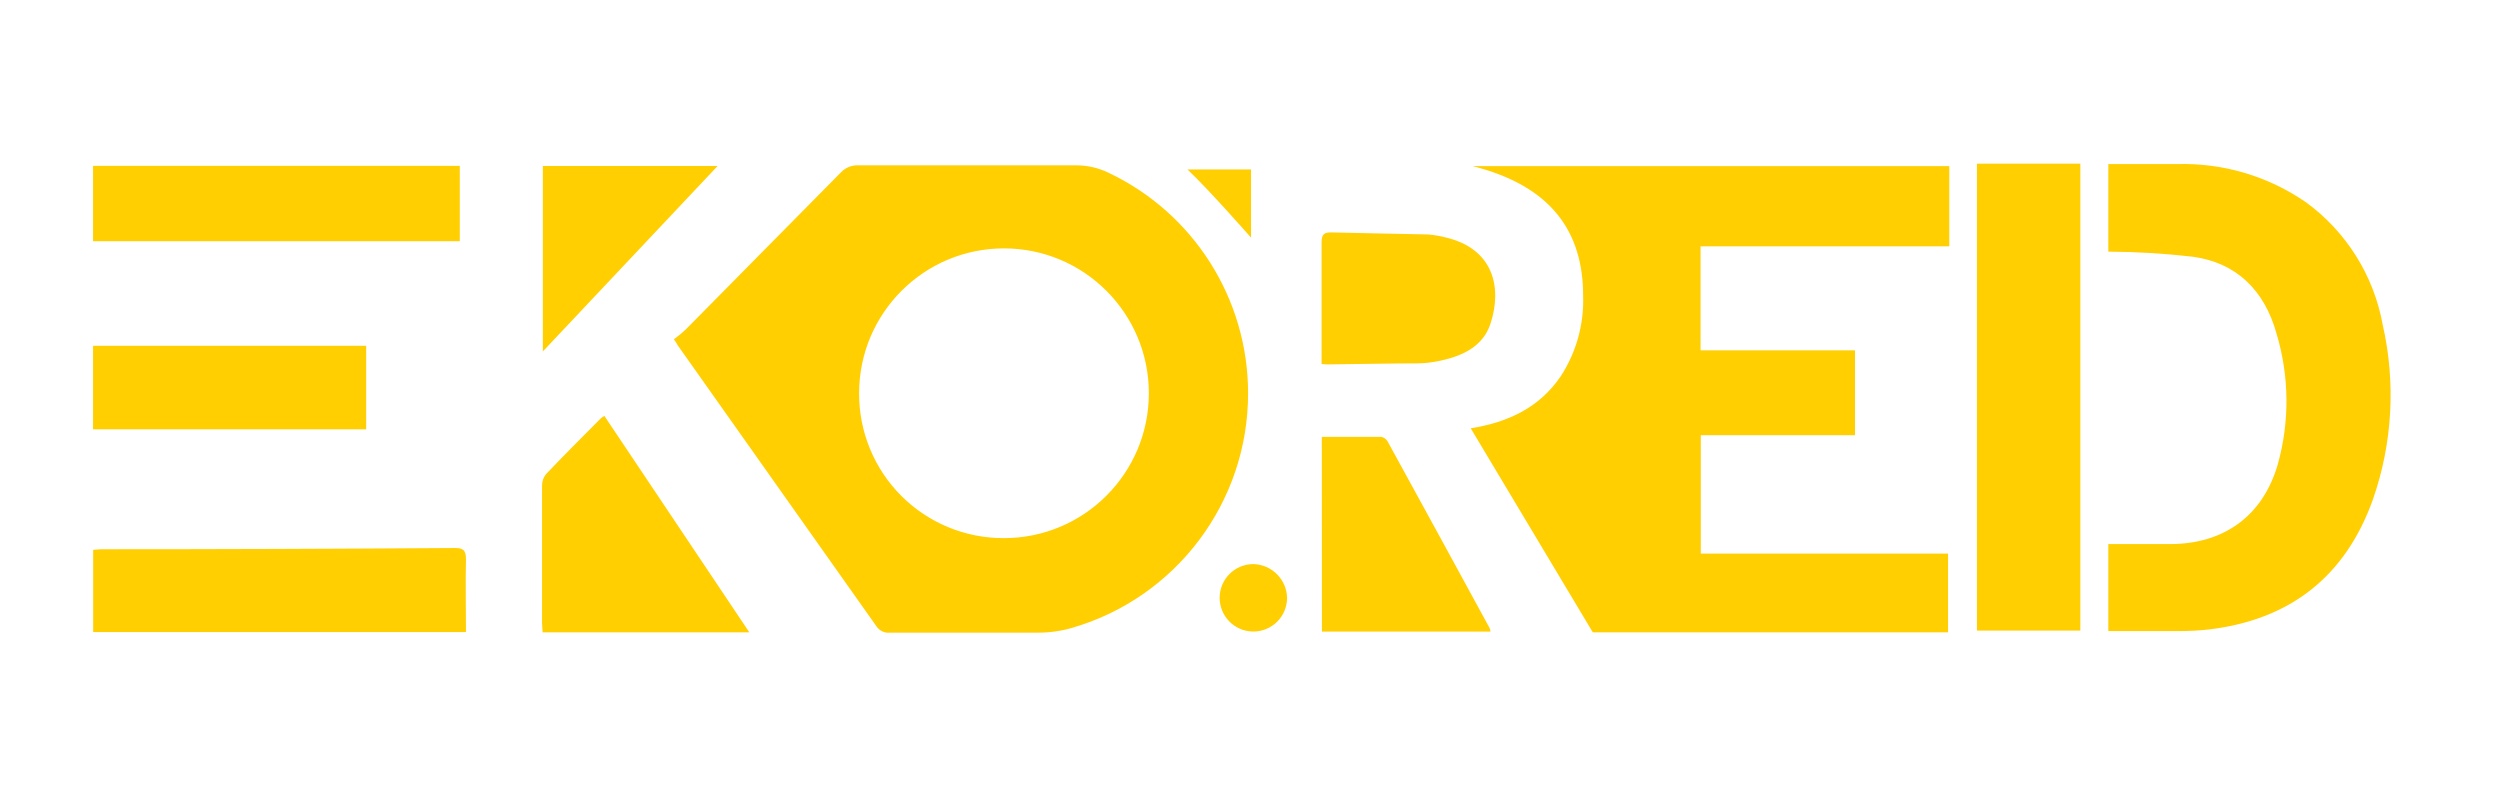
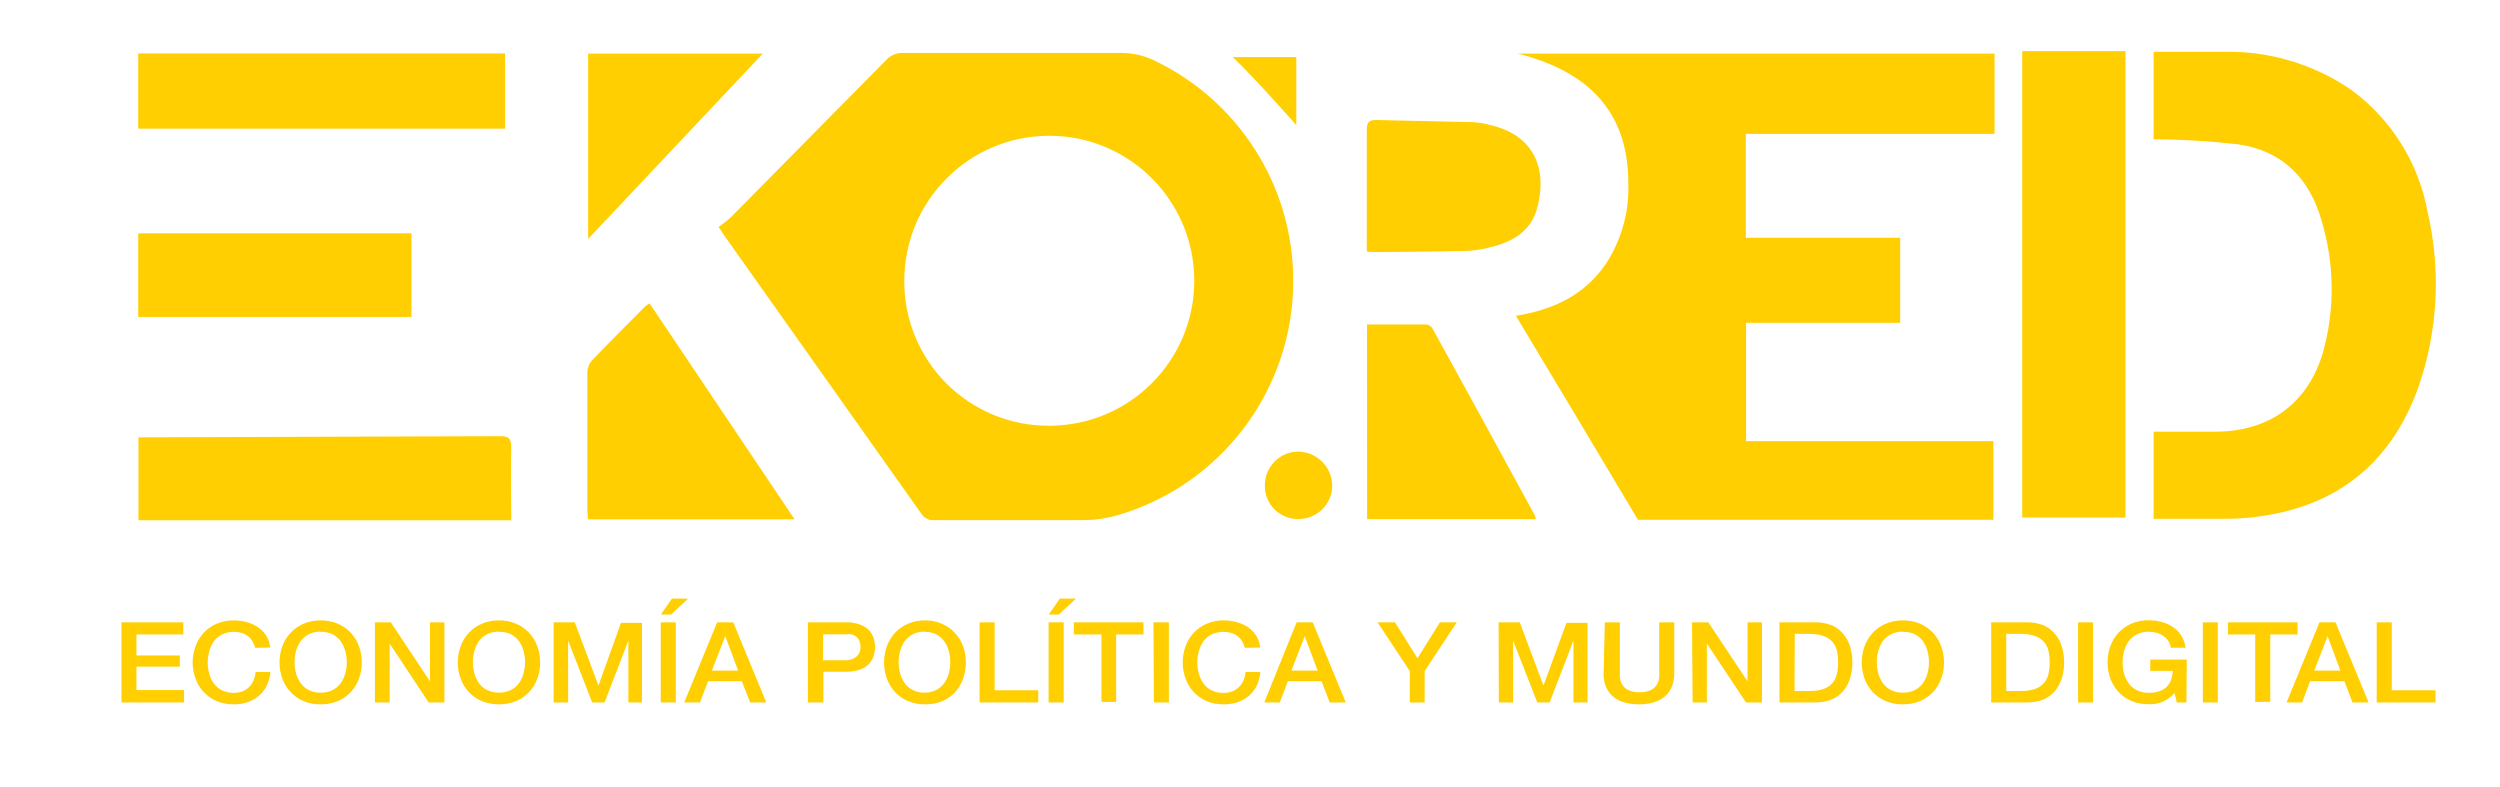
<svg xmlns="http://www.w3.org/2000/svg" viewBox="0 0 222.44 69.97">
  <defs>
    <style>
      .cls-1 {
        fill: #FFCF01
      }
    </style>
  </defs>
  <g id="Layer_3" data-name="Layer 3">
-     <path d="M130.86 38.11c3.34-.54 6.1-1.84 8-4.62a12.35 12.35 0 0 0 2-7.18c0-5.67-2.82-9.77-9.84-11.53h42.42v7.14h-22.13v9.25h13.74v7.55h-13.72v10.54h22v7h-31.61ZM8.29 48.92c.25 0 .47-.05.68-.05q15.75 0 31.49-.11c.73 0 1 .16 1 1-.05 2.13 0 4.27 0 6.48H8.29ZM40.91 14.76v6.7H8.28v-6.7ZM53.77 37l12.9 19.26H48.28c0-.27-.05-.54-.05-.81V43.2a1.6 1.6 0 0 1 .34-1c1.59-1.67 3.22-3.3 4.85-4.94a2.8 2.8 0 0 1 .35-.26ZM117.61 38.87h5.3a.84.84 0 0 1 .55.4q4.56 8.31 9.09 16.63a1.1 1.1 0 0 1 .07.3h-15Z" class="cls-1" />
-     <path d="M117.59 32.39V21.56c0-.7.21-.9.9-.88 2.85.08 5.7.11 8.56.18a9.27 9.27 0 0 1 1.63.28c4.18 1 5 4.42 3.94 7.65-.65 2-2.42 2.85-4.36 3.28a10.23 10.23 0 0 1-2 .26c-2.63 0-5.26.07-7.9.09-.25.02-.47-.01-.77-.03ZM63.85 14.77 48.3 31.27v-16.5ZM8.28 38.2v-7.43h24.3v7.43ZM108.52 53.19a3 3 0 0 1 3-3 3.08 3.08 0 0 1 3 3 3 3 0 0 1-3.08 3 3 3 0 0 1-2.92-3ZM111.05 35a21.71 21.71 0 0 0-12.42-19.63 6.59 6.59 0 0 0-2.86-.66H76.33a2 2 0 0 0-1.52.64q-6.9 7-13.83 14a10.55 10.55 0 0 1-1 .82v.05a3.12 3.12 0 0 1 .31.49Q69.12 43.21 78 55.75a1.27 1.27 0 0 0 1.2.54h13.17a10.71 10.71 0 0 0 3-.42A21.72 21.72 0 0 0 111.05 35Zm-34.61 0a12.89 12.89 0 1 1 12.89 12.88A12.83 12.83 0 0 1 76.44 35ZM111.31 21.14s-3.74-4.26-5.65-6.06h5.65ZM185.1 14.56h-9.2v41.55h9.2ZM212 28.88A17.29 17.29 0 0 0 205.18 18a19.24 19.24 0 0 0-11.52-3.4h-6.07v7.79a68.65 68.65 0 0 1 7.5.45c3.91.53 6.39 3 7.46 6.82a20.89 20.89 0 0 1 .12 11.65c-1.33 4.59-4.78 7.09-9.57 7.1h-5.51v7.74H194a23.41 23.41 0 0 0 2.6-.15c7.22-.88 12.11-4.75 14.54-11.58a28.16 28.16 0 0 0 .86-15.54Z" class="cls-1" />
+     <path d="M10.81 55.37h5.5v1.08h-4.17v1.87H16v1h-3.86v2.08h4.24v1.1h-5.57ZM22.71 57.64a2.44 2.44 0 0 0-.24-.57 1.63 1.63 0 0 0-.38-.45 1.7 1.7 0 0 0-.55-.29 2.35 2.35 0 0 0-.74-.11 2.32 2.32 0 0 0-1.05.23 2 2 0 0 0-.72.61 2.45 2.45 0 0 0-.41.88 3.72 3.72 0 0 0-.14 1 3.77 3.77 0 0 0 .14 1 2.49 2.49 0 0 0 .41.87 1.87 1.87 0 0 0 .72.61 2.44 2.44 0 0 0 1.85.09 2 2 0 0 0 .59-.4 1.86 1.86 0 0 0 .38-.6 2.82 2.82 0 0 0 .18-.72h1.31a3.15 3.15 0 0 1-.3 1.16 2.69 2.69 0 0 1-.68.92 3.11 3.11 0 0 1-1 .59 3.74 3.74 0 0 1-1.28.21 3.9 3.9 0 0 1-1.53-.29 3.42 3.42 0 0 1-1.15-.81 3.28 3.28 0 0 1-.72-1.19 4.12 4.12 0 0 1 0-2.88 3.36 3.36 0 0 1 .72-1.19 3.42 3.42 0 0 1 1.15-.81 3.73 3.73 0 0 1 1.53-.3 4.26 4.26 0 0 1 1.21.17 3.1 3.1 0 0 1 1 .48 2.57 2.57 0 0 1 .71.76 2.77 2.77 0 0 1 .33 1ZM28.53 55.2a3.78 3.78 0 0 1 1.54.3 3.42 3.42 0 0 1 1.15.81 3.68 3.68 0 0 1 .72 1.19 4.27 4.27 0 0 1 0 2.88 3.58 3.58 0 0 1-.72 1.19 3.42 3.42 0 0 1-1.15.81 4 4 0 0 1-1.54.29 3.9 3.9 0 0 1-1.53-.29 3.32 3.32 0 0 1-1.15-.81 3.44 3.44 0 0 1-.73-1.19 4.27 4.27 0 0 1 0-2.88 3.54 3.54 0 0 1 .73-1.19A3.32 3.32 0 0 1 27 55.5a3.73 3.73 0 0 1 1.53-.3Zm0 1a2.29 2.29 0 0 0-1.05.23 2 2 0 0 0-.72.61 2.65 2.65 0 0 0-.42.88 3.71 3.71 0 0 0-.13 1 3.76 3.76 0 0 0 .13 1 2.7 2.7 0 0 0 .42.87 1.87 1.87 0 0 0 .72.61 2.17 2.17 0 0 0 1.05.23 2.21 2.21 0 0 0 1.06-.23 2 2 0 0 0 .72-.61 2.9 2.9 0 0 0 .41-.87 3.77 3.77 0 0 0 .14-1 3.72 3.72 0 0 0-.14-1 2.85 2.85 0 0 0-.41-.88 2.13 2.13 0 0 0-.72-.61 2.33 2.33 0 0 0-1.06-.21ZM33.36 55.37h1.41l3.49 5.25v-5.25h1.28v7.13h-1.4l-3.47-5.24v5.24h-1.31ZM44.4 55.2a3.73 3.73 0 0 1 1.53.3 3.32 3.32 0 0 1 1.15.81 3.54 3.54 0 0 1 .73 1.19 4.27 4.27 0 0 1 0 2.88 3.44 3.44 0 0 1-.73 1.19 3.32 3.32 0 0 1-1.15.81 4.21 4.21 0 0 1-3.07 0 3.41 3.41 0 0 1-1.87-2 4.12 4.12 0 0 1 0-2.88 3.51 3.51 0 0 1 .72-1.19 3.42 3.42 0 0 1 1.15-.81 3.74 3.74 0 0 1 1.54-.3Zm0 1a2.33 2.33 0 0 0-1.06.23 2 2 0 0 0-.72.61 2.64 2.64 0 0 0-.41.88 3.72 3.72 0 0 0-.14 1 3.77 3.77 0 0 0 .14 1 2.68 2.68 0 0 0 .41.87 1.94 1.94 0 0 0 .72.61 2.53 2.53 0 0 0 2.11 0 1.87 1.87 0 0 0 .72-.61 2.49 2.49 0 0 0 .41-.87 3.77 3.77 0 0 0 .14-1 3.72 3.72 0 0 0-.14-1 2.45 2.45 0 0 0-.41-.88 2 2 0 0 0-.72-.61 2.32 2.32 0 0 0-1.05-.21ZM49.26 55.37h1.88L53.25 61l2-5.58h1.87v7.08h-1.21V57l-2.12 5.5h-1.1L50.55 57v5.5h-1.29ZM58.79 55.37h1.34v7.13h-1.34Zm1-2.11h1.44l-1.52 1.42h-.91ZM63.81 55.37h1.43l2.94 7.13h-1.43L66 60.61h-3l-.72 1.89h-1.4Zm-.47 4.3h2.34l-1.15-3.07ZM71.88 55.37h3.38a3.49 3.49 0 0 1 1.32.22 2.14 2.14 0 0 1 .8.55 1.93 1.93 0 0 1 .38.72 3.27 3.27 0 0 1 .1.72 3.11 3.11 0 0 1-.1.71 1.93 1.93 0 0 1-.38.72 2 2 0 0 1-.8.54 3.49 3.49 0 0 1-1.32.22h-2v2.73h-1.38Zm1.34 3.38h2a1.88 1.88 0 0 0 .46-.06 1.3 1.3 0 0 0 .43-.2 1 1 0 0 0 .33-.36 1.16 1.16 0 0 0 .12-.56 1.39 1.39 0 0 0-.11-.58.94.94 0 0 0-.29-.36 1 1 0 0 0-.41-.19 2.76 2.76 0 0 0-.51 0h-2ZM82.28 55.2a3.73 3.73 0 0 1 1.53.3 3.32 3.32 0 0 1 1.15.81 3.54 3.54 0 0 1 .73 1.19 4.27 4.27 0 0 1 0 2.88 3.44 3.44 0 0 1-.69 1.19 3.32 3.32 0 0 1-1.15.81 3.9 3.9 0 0 1-1.53.29 4 4 0 0 1-1.54-.29 3.42 3.42 0 0 1-1.15-.81 3.58 3.58 0 0 1-.72-1.19 4.27 4.27 0 0 1 0-2.88 3.68 3.68 0 0 1 .72-1.19 3.42 3.42 0 0 1 1.15-.81 3.78 3.78 0 0 1 1.5-.3Zm0 1a2.33 2.33 0 0 0-1.06.23 2.13 2.13 0 0 0-.72.61 2.85 2.85 0 0 0-.41.88 3.72 3.72 0 0 0-.14 1 3.77 3.77 0 0 0 .14 1 2.9 2.9 0 0 0 .41.87 2 2 0 0 0 .72.61 2.21 2.21 0 0 0 1.06.23 2.17 2.17 0 0 0 1-.23 1.87 1.87 0 0 0 .72-.61 2.7 2.7 0 0 0 .42-.87 3.76 3.76 0 0 0 .13-1 3.71 3.71 0 0 0-.13-1 2.65 2.65 0 0 0-.42-.88 2 2 0 0 0-.72-.61 2.29 2.29 0 0 0-1-.21ZM87.16 55.37h1.34v6.05h3.88v1.08h-5.22ZM93.3 55.37h1.34v7.13H93.3Zm1-2.11h1.44l-1.54 1.42h-.89ZM95.55 55.37h6.19v1.08h-2.43v6H98v-6h-2.45ZM102.63 55.37H104v7.13h-1.33ZM110.76 57.64a2.43 2.43 0 0 0-.23-.57 1.67 1.67 0 0 0-.39-.45 1.7 1.7 0 0 0-.55-.29 2.52 2.52 0 0 0-1.79.12 2 2 0 0 0-.72.61 2.64 2.64 0 0 0-.41.88 3.72 3.72 0 0 0-.14 1 3.77 3.77 0 0 0 .14 1 2.68 2.68 0 0 0 .41.87 1.87 1.87 0 0 0 .72.61 2.21 2.21 0 0 0 1.06.23 2.14 2.14 0 0 0 .79-.14 1.75 1.75 0 0 0 1-1 2.46 2.46 0 0 0 .18-.72h1.31a3.36 3.36 0 0 1-.29 1.16 3 3 0 0 1-.68.92 3.27 3.27 0 0 1-1 .59 3.72 3.72 0 0 1-1.27.21 3.92 3.92 0 0 1-1.54-.29 3.42 3.42 0 0 1-1.15-.81 3.28 3.28 0 0 1-.72-1.19 4.12 4.12 0 0 1 0-2.88 3.36 3.36 0 0 1 .72-1.19 3.42 3.42 0 0 1 1.15-.81 3.74 3.74 0 0 1 1.54-.3 4.24 4.24 0 0 1 1.2.17 3.25 3.25 0 0 1 1 .48 2.67 2.67 0 0 1 .7.76 2.45 2.45 0 0 1 .33 1ZM115.37 55.37h1.43l2.94 7.13h-1.43l-.72-1.89h-3l-.72 1.89h-1.38Zm-.47 4.3h2.34l-1.15-3.07ZM125.44 59.71l-2.87-4.34h1.55l2 3.2 2-3.2h1.5l-2.86 4.34v2.79h-1.33ZM133.34 55.37h1.88l2.11 5.63 2.05-5.58h1.87v7.08H140V57l-2.12 5.5h-1.1l-2.15-5.5v5.5h-1.27ZM142.79 55.37h1.34v4.88a1.66 1.66 0 0 0 .22.67 1.25 1.25 0 0 0 .53.48 2.16 2.16 0 0 0 1 .19 2.11 2.11 0 0 0 1-.19 1.34 1.34 0 0 0 .54-.48 1.51 1.51 0 0 0 .21-.67 5.79 5.79 0 0 0 0-.72v-4.16h1.34v4.57a2.94 2.94 0 0 1-.23 1.19 2.26 2.26 0 0 1-.63.86 2.74 2.74 0 0 1-1 .51 4.74 4.74 0 0 1-1.29.17 4.61 4.61 0 0 1-1.28-.17 2.58 2.58 0 0 1-1-.51 2.29 2.29 0 0 1-.64-.86 2.94 2.94 0 0 1-.22-1.19ZM150.55 55.37H152l3.49 5.25v-5.25h1.28v7.13h-1.42l-3.48-5.24v5.24h-1.27ZM158.33 55.37h3.17a3.93 3.93 0 0 1 1.52.28 2.76 2.76 0 0 1 1 .77 3.15 3.15 0 0 1 .6 1.13 4.9 4.9 0 0 1 0 2.77 3.19 3.19 0 0 1-.6 1.14 2.74 2.74 0 0 1-1 .76 3.75 3.75 0 0 1-1.52.28h-3.17Zm1.34 6.11H161a3.56 3.56 0 0 0 1.28-.19 1.82 1.82 0 0 0 .78-.54 1.91 1.91 0 0 0 .39-.81 4.52 4.52 0 0 0 .1-1 4.61 4.61 0 0 0-.1-1 1.91 1.91 0 0 0-.39-.81 1.8 1.8 0 0 0-.78-.53 3.54 3.54 0 0 0-1.28-.2h-1.31ZM169.31 55.2a3.81 3.81 0 0 1 1.54.3 3.52 3.52 0 0 1 1.15.81 3.68 3.68 0 0 1 .72 1.19 4.27 4.27 0 0 1 0 2.88 3.58 3.58 0 0 1-.72 1.19 3.52 3.52 0 0 1-1.15.81 4 4 0 0 1-1.54.29 3.9 3.9 0 0 1-1.53-.29 3.46 3.46 0 0 1-1.16-.81 3.58 3.58 0 0 1-.72-1.19 4.27 4.27 0 0 1 0-2.88 3.68 3.68 0 0 1 .72-1.19 3.46 3.46 0 0 1 1.16-.81 3.73 3.73 0 0 1 1.53-.3Zm0 1a2.26 2.26 0 0 0-1.05.23 2.08 2.08 0 0 0-.73.61 2.85 2.85 0 0 0-.41.88 3.71 3.71 0 0 0-.13 1 3.76 3.76 0 0 0 .13 1 2.9 2.9 0 0 0 .41.87 2 2 0 0 0 .73.61 2.14 2.14 0 0 0 1.05.23 2.21 2.21 0 0 0 1.06-.23 2 2 0 0 0 .72-.61 2.9 2.9 0 0 0 .41-.87 3.76 3.76 0 0 0 .13-1 3.71 3.71 0 0 0-.13-1 2.85 2.85 0 0 0-.41-.88 2.13 2.13 0 0 0-.72-.61 2.33 2.33 0 0 0-1.06-.21ZM177.17 55.37h3.17a3.93 3.93 0 0 1 1.52.28 2.92 2.92 0 0 1 1 .77 3.15 3.15 0 0 1 .6 1.13 4.9 4.9 0 0 1 0 2.77 3.19 3.19 0 0 1-.6 1.14 2.9 2.9 0 0 1-1 .76 3.75 3.75 0 0 1-1.52.28h-3.17Zm1.34 6.11h1.31a3.56 3.56 0 0 0 1.28-.19 1.88 1.88 0 0 0 .78-.54 1.91 1.91 0 0 0 .39-.81 4.52 4.52 0 0 0 .1-1 4.61 4.61 0 0 0-.1-1 1.91 1.91 0 0 0-.39-.81 1.86 1.86 0 0 0-.78-.53 3.54 3.54 0 0 0-1.28-.2h-1.31ZM184.9 55.37h1.33v7.13h-1.33ZM194.54 62.5h-.86l-.2-.84a2.83 2.83 0 0 1-2.3 1 4 4 0 0 1-1.54-.29 3.52 3.52 0 0 1-1.15-.81 3.58 3.58 0 0 1-.72-1.19 4.27 4.27 0 0 1 0-2.88 3.68 3.68 0 0 1 .72-1.19 3.52 3.52 0 0 1 1.15-.81 3.81 3.81 0 0 1 1.54-.3 4.15 4.15 0 0 1 1.18.16 3 3 0 0 1 1 .46 2.41 2.41 0 0 1 .73.76 2.62 2.62 0 0 1 .37 1.06h-1.31a1.59 1.59 0 0 0-.23-.62 1.71 1.71 0 0 0-.45-.44 1.88 1.88 0 0 0-.59-.27 2.74 2.74 0 0 0-.7-.09 2.26 2.26 0 0 0-1.05.23 2.08 2.08 0 0 0-.73.61 2.85 2.85 0 0 0-.41.88 3.71 3.71 0 0 0-.13 1 3.76 3.76 0 0 0 .13 1 2.9 2.9 0 0 0 .41.87 2 2 0 0 0 .73.61 2.14 2.14 0 0 0 1.05.23 2.58 2.58 0 0 0 .91-.12 1.85 1.85 0 0 0 .67-.39 1.6 1.6 0 0 0 .41-.63 2.54 2.54 0 0 0 .15-.81h-2v-1h3.25ZM196 55.37h1.33v7.13H196ZM198.24 55.37h6.19v1.08H202v6h-1.34v-6h-2.42ZM206.38 55.37h1.42l2.95 7.13h-1.44l-.71-1.89h-3.06l-.71 1.89h-1.38Zm-.47 4.3h2.33l-1.14-3.07ZM211.47 55.37h1.34v6.05h3.89v1.08h-5.23ZM134.88 28.1c3.34-.54 6.1-1.84 8-4.62a12.26 12.26 0 0 0 2-7.18c0-5.67-2.81-9.76-9.83-11.53h42.42v7.14h-22.13v9.25h13.73v7.56h-13.71v10.53h22v7h-31.62c-3.59-6.04-7.19-12.04-10.86-18.15ZM12.32 38.91H13l31.49-.1c.73 0 1 .16 1 1-.06 2.14 0 4.27 0 6.48H12.32ZM44.94 4.76v6.69H12.3V4.76ZM57.8 27l12.9 19.21H52.31c0-.28-.05-.55-.05-.82V33.15a1.66 1.66 0 0 1 .34-1c1.59-1.67 3.23-3.3 4.85-4.93a1.75 1.75 0 0 1 .35-.22ZM121.63 28.87h5.31a.77.77 0 0 1 .54.4q4.58 8.3 9.1 16.62a.92.92 0 0 1 .06.3h-15Z" class="cls-1" />
+     <path d="M121.61 22.38V11.56c0-.7.21-.9.89-.88 2.86.08 5.71.11 8.56.19a7.52 7.52 0 0 1 1.63.28c4.19 1 5 4.41 4 7.64-.66 2-2.42 2.85-4.37 3.28a9.33 9.33 0 0 1-2 .26c-2.63.06-5.27.07-7.9.1-.29.01-.5-.02-.81-.05ZM67.87 4.77 52.33 21.26V4.77ZM12.3 28.2v-7.44h24.31v7.44ZM112.54 43.18a3 3 0 0 1 3-3 3.08 3.08 0 0 1 3 3 3 3 0 0 1-3.08 3 2.94 2.94 0 0 1-2.92-3ZM115.07 25a21.72 21.72 0 0 0-12.41-19.64 6.76 6.76 0 0 0-2.86-.65H80.36a1.93 1.93 0 0 0-1.52.64q-6.9 7-13.83 14a12.36 12.36 0 0 1-1.05.83v.05a3 3 0 0 1 .31.48L82 45.74a1.25 1.25 0 0 0 1.19.54h13.19a11.15 11.15 0 0 0 3-.42A21.73 21.73 0 0 0 115.07 25Zm-34.61 0a12.9 12.9 0 1 1 12.89 12.88A12.82 12.82 0 0 1 80.46 25ZM115.34 11.13s-3.75-4.25-5.65-6.05h5.65ZM189.12 4.55h-9.19v41.5h9.19ZM216 18.87A17.31 17.31 0 0 0 209.21 8a19.31 19.31 0 0 0-11.53-3.39h-6.06v7.78a68.8 68.8 0 0 1 7.5.45c3.91.54 6.38 3 7.45 6.82a20.89 20.89 0 0 1 .13 11.65c-1.33 4.59-4.79 7.09-9.58 7.1h-5.5v7.75H198a21.42 21.42 0 0 0 2.65-.16c7.22-.87 12.11-4.75 14.54-11.58a28.15 28.15 0 0 0 .81-15.55Z" class="cls-1" />
  </g>
</svg>
